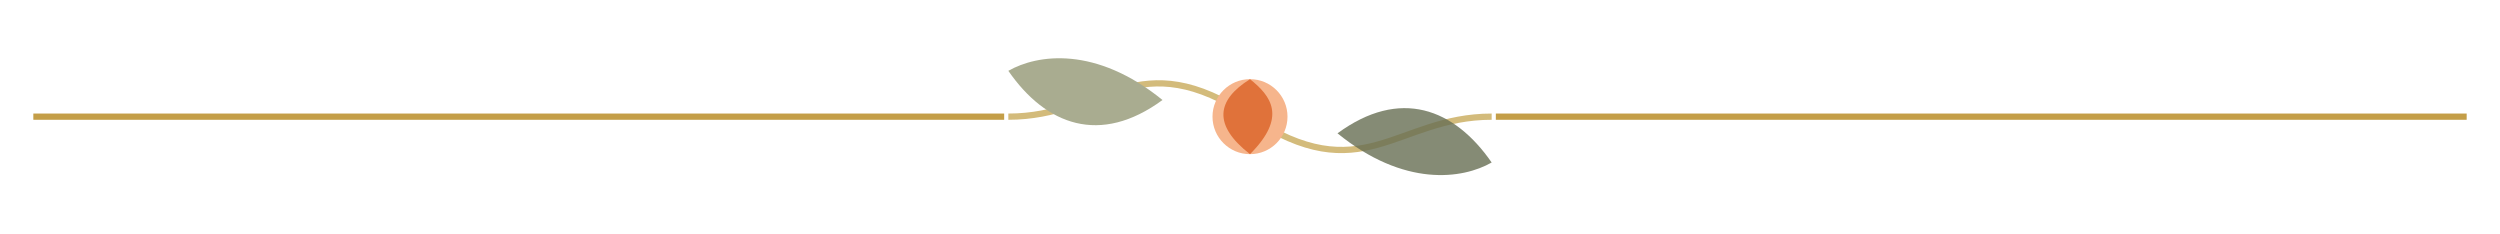
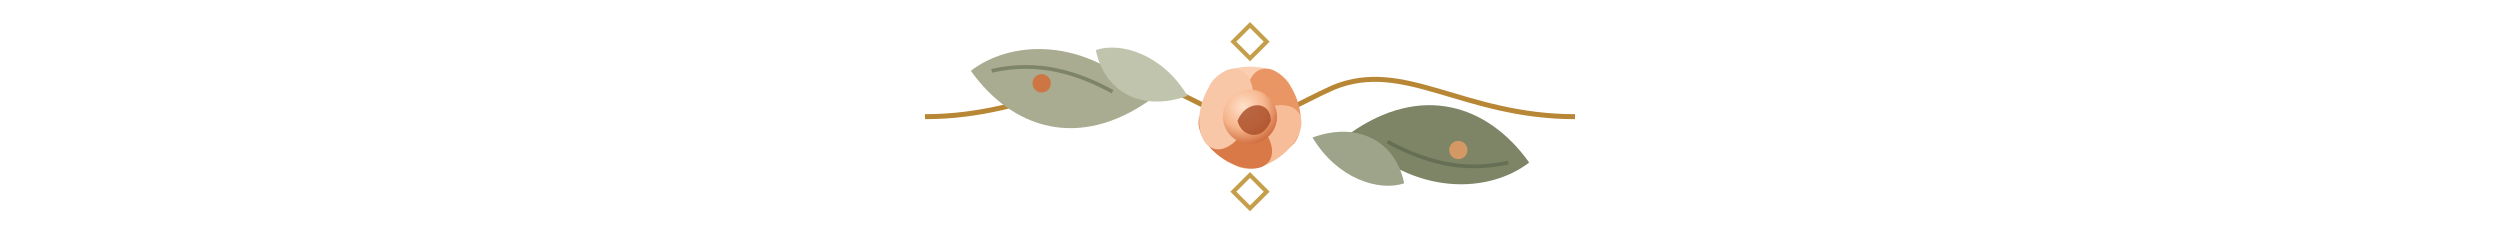
<svg xmlns="http://www.w3.org/2000/svg" viewBox="0 0 600 56">
-   <path d="M8 28H241M359 28H592" fill="none" stroke="#c49e48" stroke-width="1.5" vector-effect="non-scaling-stroke" />
-   <path d="M242 28C265 28 273 10 300 28C327 46 335 28 358 28" fill="none" stroke="#d3bb7b" stroke-width="1.5" vector-effect="non-scaling-stroke" />
-   <path d="M279 24C263 11 249 13 242 17C251 30 264 35 279 24Z" fill="#a9ac90" />
-   <path d="M321 32C337 45 351 43 358 39C349 26 336 21 321 32Z" fill="#676e53" opacity=".8" />
-   <circle cx="300" cy="28" r="9" fill="#f6b58c" />
-   <path d="M300 19C305 23 309 28 300 37C291 30 292 24 300 19Z" fill="#db6126" opacity=".8" />
+   <defs>
+     <linearGradient id="gold-rule" x1="0" x2="1">
+       <stop stop-color="#c49e48" stop-opacity="0" />
+       <stop offset=".22" stop-color="#d3bb7b" />
+       <stop offset=".5" stop-color="#b88735" />
+       <stop offset=".78" stop-color="#d3bb7b" />
+       <stop offset="1" stop-color="#c49e48" stop-opacity="0" />
+     </linearGradient>
+     <radialGradient id="blush-bloom" cx="38%" cy="32%" r="72%">
+       <stop stop-color="#ffe1ca" />
+       <stop offset=".56" stop-color="#f6b58c" />
+       <stop offset="1" stop-color="#cf6b3c" />
+     </radialGradient>
+   </defs>
+   <path d="M8 28H240M360 28H592" fill="none" stroke="url(#gold-rule)" stroke-width="1.4" vector-effect="non-scaling-stroke" />
+   <path d="M222 28C249 28 263 14 280 21C289 25 292 28 300 28C308 28 311 25 320 21C337 14 351 28 378 28" fill="none" stroke="#b88735" stroke-width="1.2" vector-effect="non-scaling-stroke" />
+   <path d="M276 24C260 8 242 10 233 17C243 31 259 36 276 24Z" fill="#a9ac90" />
+   <path d="M267 22C256 16 247 15 238 17" fill="none" stroke="#676e53" stroke-width=".9" opacity=".65" />
+   <path d="M324 32C340 48 358 46 367 39C357 25 341 20 324 32Z" fill="#7d8566" />
+   <path d="M333 34C344 40 353 41 362 39" fill="none" stroke="#59634a" stroke-width=".9" opacity=".65" />
+   <path d="M285 23C279 13 269 10 263 12C265 22 274 27 285 23Z" fill="#c1c4ad" />
+   <path d="M315 33C321 43 331 46 337 44C335 34 326 29 315 33Z" fill="#9da48a" />
+   <g transform="translate(300 28)">
+     <ellipse rx="10" ry="6" transform="rotate(0) translate(0 -6)" fill="#fbd0b2" />
+     <ellipse rx="10" ry="6" transform="rotate(72) translate(0 -6)" fill="#e99564" />
+     <ellipse rx="10" ry="6" transform="rotate(144) translate(0 -6)" fill="#f7bd98" />
+     <ellipse rx="10" ry="6" transform="rotate(216) translate(0 -6)" fill="#d97947" />
+     <ellipse rx="10" ry="6" transform="rotate(288) translate(0 -6)" fill="#f8c7a7" />
+     <circle r="6.5" fill="url(#blush-bloom)" />
+     <path d="M-3 1C-1-4 5-4 5 1C3 6-2 5-3 1Z" fill="#a94d27" opacity=".82" />
+   </g>
+   <circle cx="250" cy="20" r="2.2" fill="#db6126" opacity=".72" />
+   <circle cx="350" cy="36" r="2.2" fill="#e99c64" opacity=".8" />
+   <path d="M296 10L300 6L304 10L300 14Z" fill="none" stroke="#c49e48" stroke-width="1" />
+   <path d="M296 46L300 42L304 46L300 50Z" fill="none" stroke="#c49e48" stroke-width="1" />
</svg>
